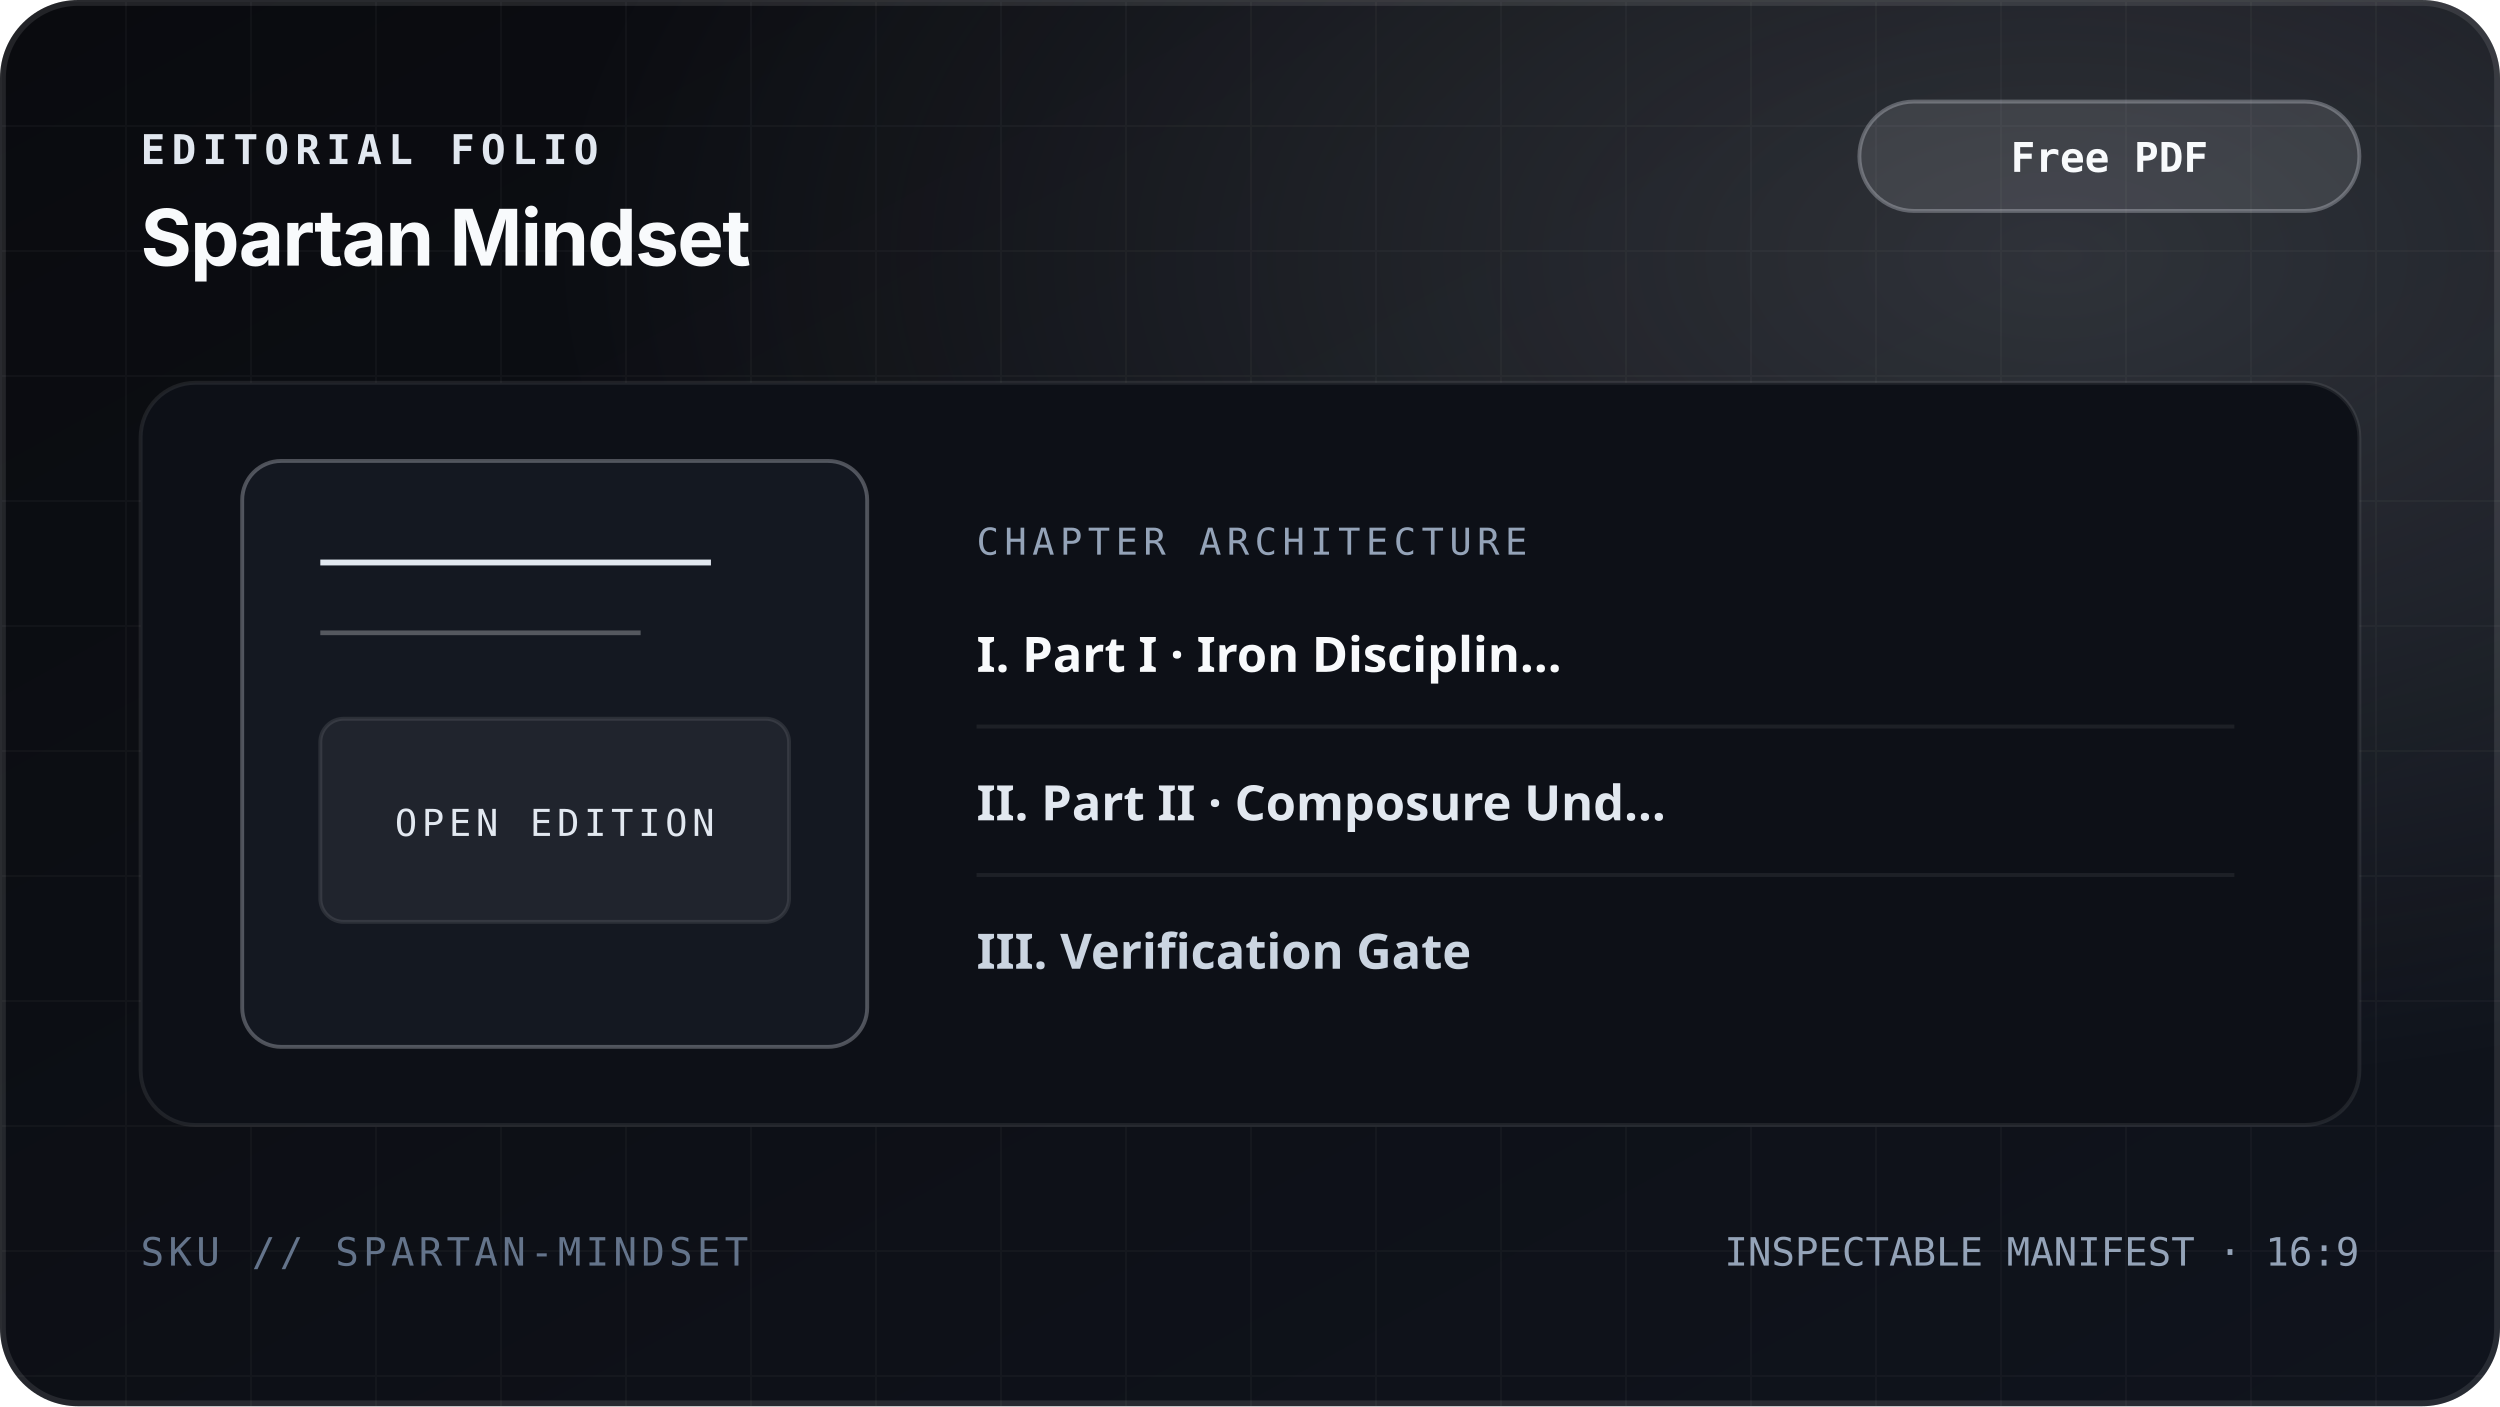
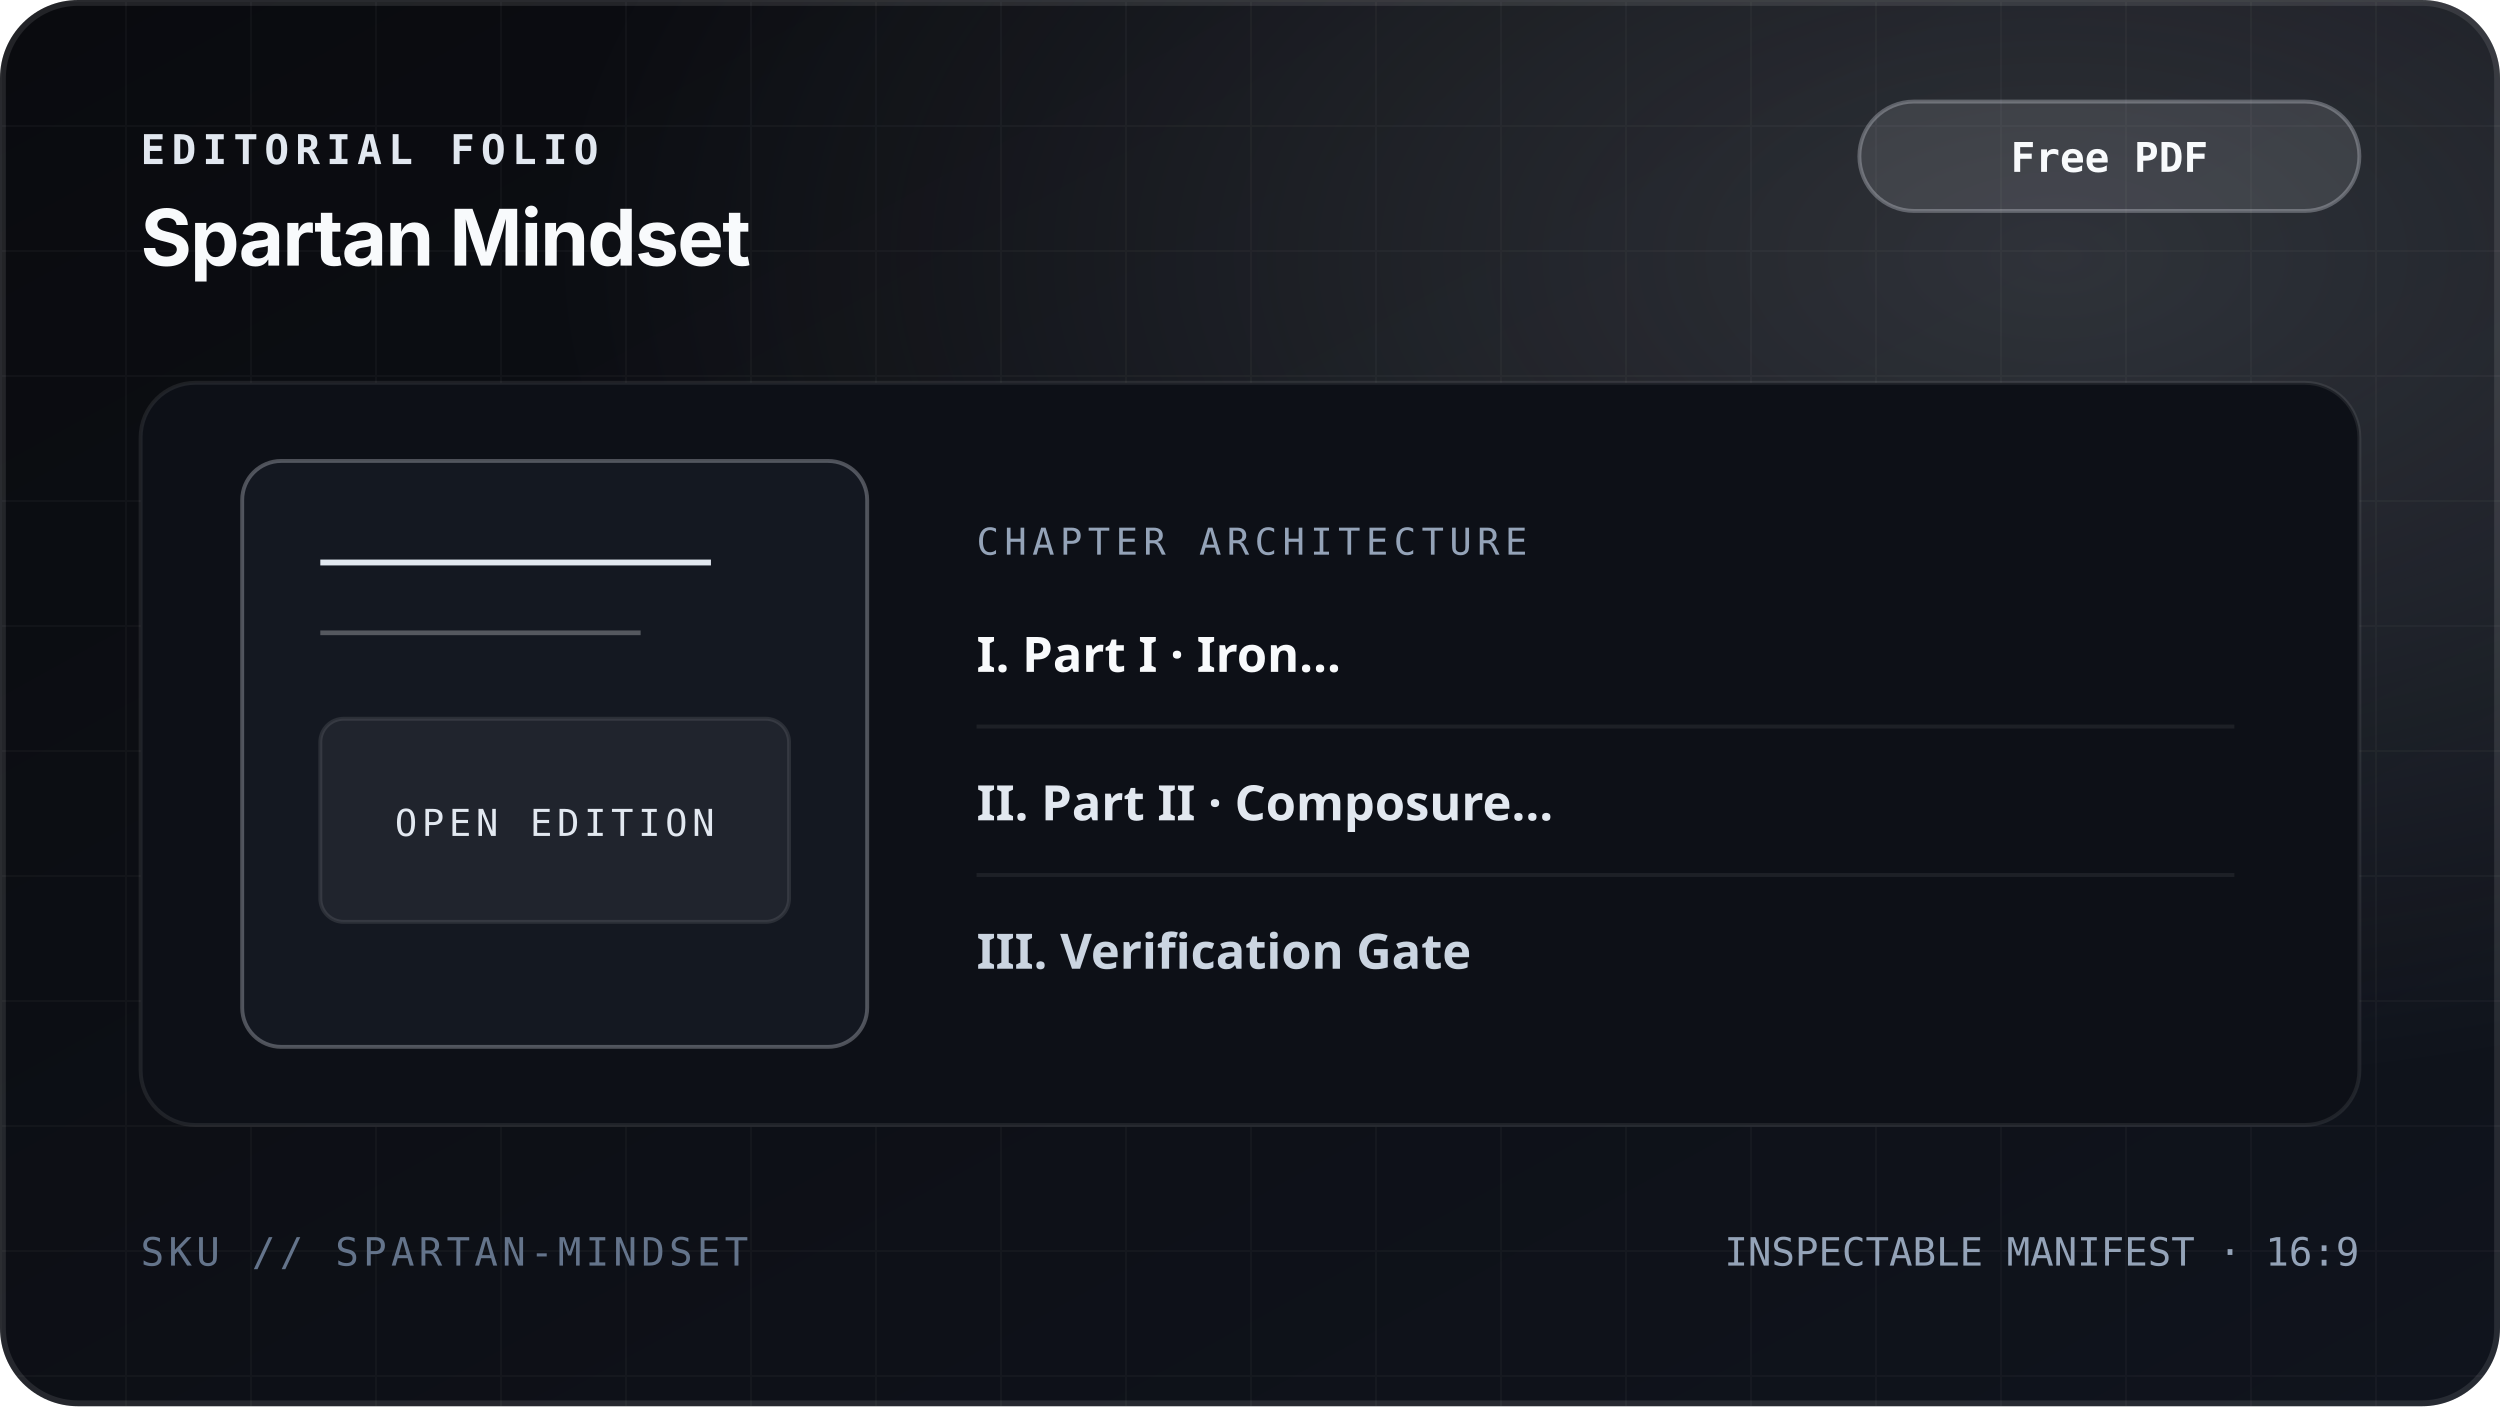
<svg xmlns="http://www.w3.org/2000/svg" viewBox="0 0 640 360" width="640" height="360" role="img" aria-labelledby="title-spartan-mindset desc-spartan-mindset">
  <defs>
    <linearGradient id="bg-spartan-mindset" x1="0" y1="0" x2="1" y2="1">
      <stop offset="0%" stop-color="#0A0B0F" />
      <stop offset="100%" stop-color="#10141D" />
    </linearGradient>
    <radialGradient id="glow-spartan-mindset" cx="82%" cy="18%" r="60%">
      <stop offset="0%" stop-color="#E2E8F0" stop-opacity="0.16" />
      <stop offset="100%" stop-color="#E2E8F0" stop-opacity="0" />
    </radialGradient>
    <pattern id="grid-spartan-mindset" width="32" height="32" patternUnits="userSpaceOnUse">
      <path d="M 32 0 L 0 0 0 32" fill="none" stroke="rgba(255,255,255,0.028)" stroke-width="1" />
    </pattern>
  </defs>
  <rect width="640" height="360" rx="20" fill="url(#bg-spartan-mindset)" />
  <rect width="640" height="360" rx="20" fill="url(#grid-spartan-mindset)" />
  <rect width="640" height="360" rx="20" fill="url(#glow-spartan-mindset)" />
  <rect x="0.75" y="0.75" width="638.5" height="358.5" rx="19.25" fill="none" stroke="rgba(255,255,255,0.10)" stroke-width="1.5" />
  <text x="36" y="42" fill="#E2E8F0" font-family="ui-monospace, SFMono-Regular, Consolas, monospace" font-size="10.5" font-weight="600" letter-spacing="1.6">EDITORIAL FOLIO</text>
  <text x="36" y="68" fill="#F8FAFC" font-family="ui-sans-serif, system-ui, -apple-system, sans-serif" font-size="20" font-weight="700" letter-spacing="-0.4">Spartan Mindset</text>
  <rect x="476" y="26" width="128" height="28" rx="14" fill="rgba(226, 232, 240, 0.12)" stroke="rgba(226, 232, 240, 0.30)" />
  <text x="540" y="44" text-anchor="middle" fill="#F8FAFC" font-family="ui-monospace, SFMono-Regular, Consolas, monospace" font-size="10.5" font-weight="600">Free PDF</text>
  <g transform="translate(36, 98)">
    <rect x="0" y="0" width="568" height="190" rx="14" fill="#0D1017" stroke="rgba(255,255,255,0.08)" />
    <rect x="26" y="20" width="160" height="150" rx="10" fill="#141821" stroke="rgba(226, 232, 240, 0.30)" />
    <line x1="46" y1="46" x2="146" y2="46" stroke="#E2E8F0" stroke-width="1.5" />
    <line x1="46" y1="64" x2="128" y2="64" stroke="rgba(255,255,255,0.28)" stroke-width="1.2" />
    <rect x="46" y="86" width="120" height="52" rx="6" fill="rgba(226,232,240,0.06)" stroke="rgba(255,255,255,0.10)" />
    <text x="106" y="116" text-anchor="middle" fill="#E2E8F0" font-family="ui-monospace, SFMono-Regular, Consolas, monospace" font-size="9.5" letter-spacing="1.2">OPEN EDITION</text>
    <text x="214" y="44" fill="#94A3B8" font-family="ui-monospace, SFMono-Regular, Consolas, monospace" font-size="9.5" letter-spacing="1.4">CHAPTER ARCHITECTURE</text>
-     <text x="214" y="74" fill="#F8FAFC" font-family="ui-sans-serif, system-ui, sans-serif" font-size="12.5" font-weight="600">I. Part I · Iron Disciplin…</text>
+     <text x="214" y="74" fill="#F8FAFC" font-family="ui-sans-serif, system-ui, sans-serif" font-size="12.5" font-weight="600">I. Part I · Iron…</text>
    <line x1="214" y1="88" x2="536" y2="88" stroke="rgba(255,255,255,0.07)" />
-     <text x="214" y="112" fill="#E2E8F0" font-family="ui-sans-serif, system-ui, sans-serif" font-size="12.5" font-weight="600">II. Part II · Composure Und…</text>
+     <text x="214" y="112" fill="#E2E8F0" font-family="ui-sans-serif, system-ui, sans-serif" font-size="12.5" font-weight="600">II. Part II · Composure…</text>
    <line x1="214" y1="126" x2="536" y2="126" stroke="rgba(255,255,255,0.07)" />
    <text x="214" y="150" fill="#CBD5E1" font-family="ui-sans-serif, system-ui, sans-serif" font-size="12.5" font-weight="600">III. Verification Gate</text>
  </g>
  <text x="36" y="324" fill="#64748B" font-family="ui-monospace, SFMono-Regular, Consolas, monospace" font-size="10" letter-spacing="1.1">SKU // SPARTAN-MINDSET</text>
  <text x="604" y="324" text-anchor="end" fill="#94A3B8" font-family="ui-monospace, SFMono-Regular, Consolas, monospace" font-size="10">INSPECTABLE MANIFEST · 16:9</text>
</svg>
